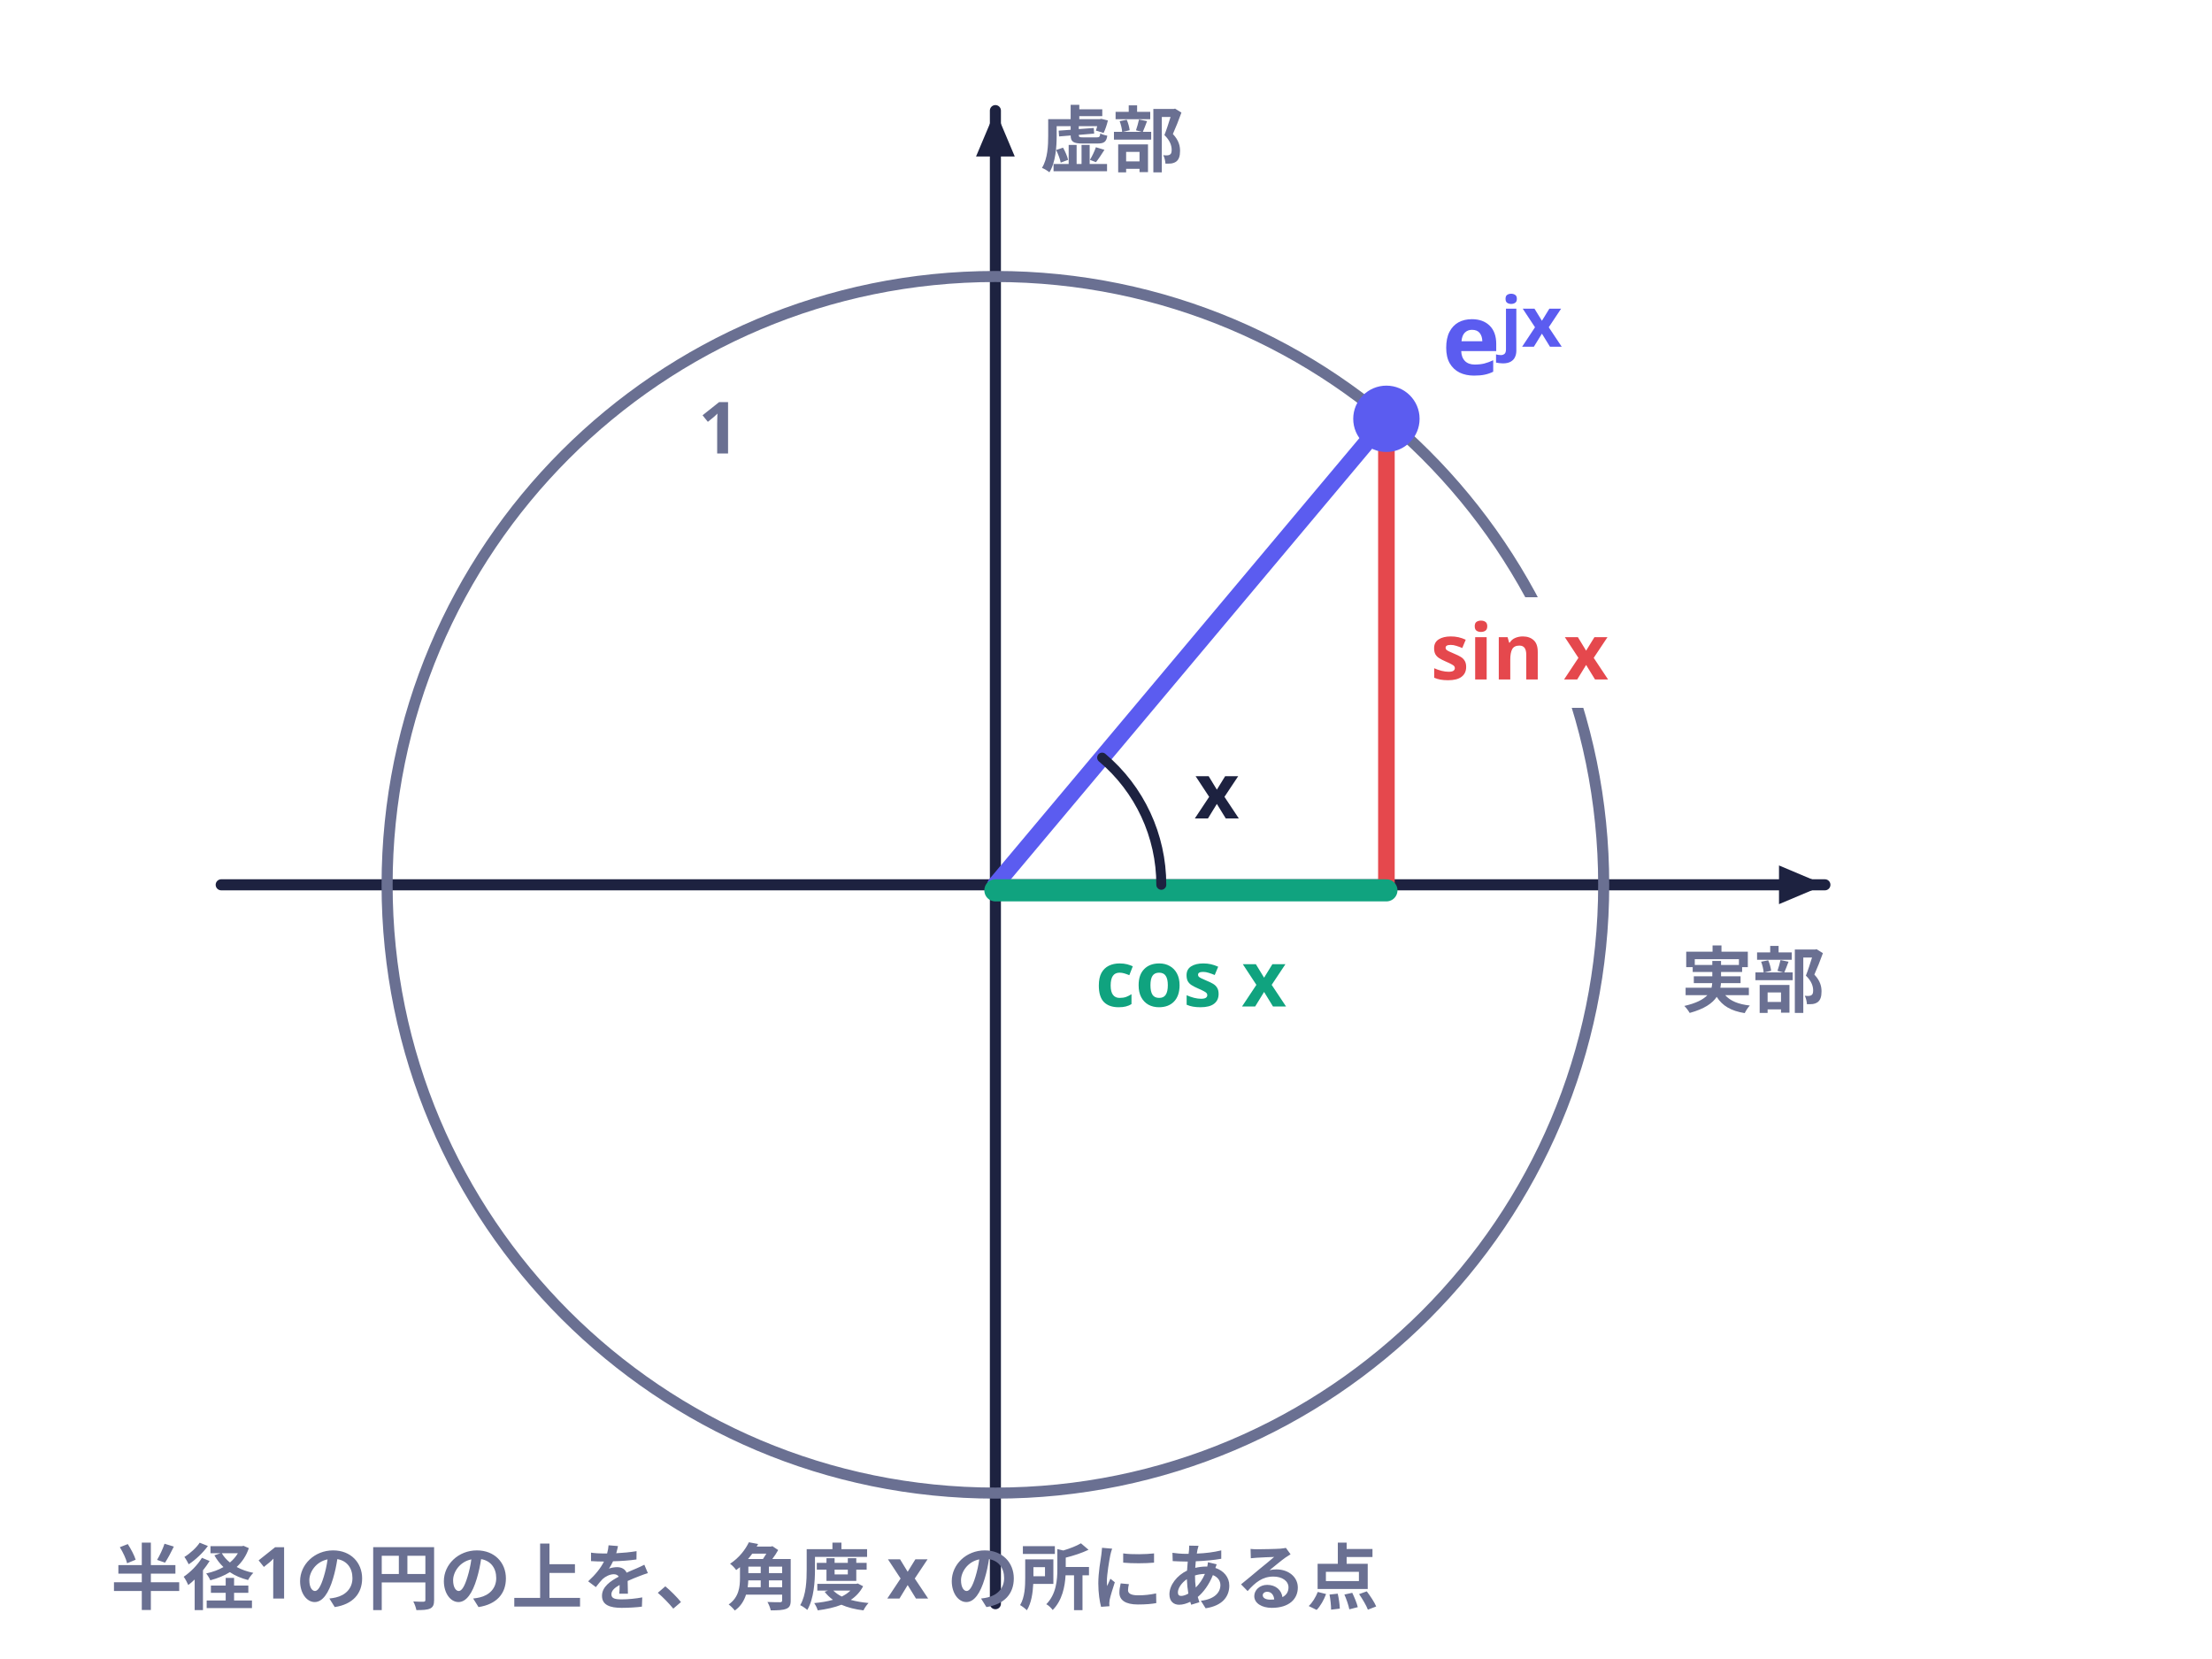
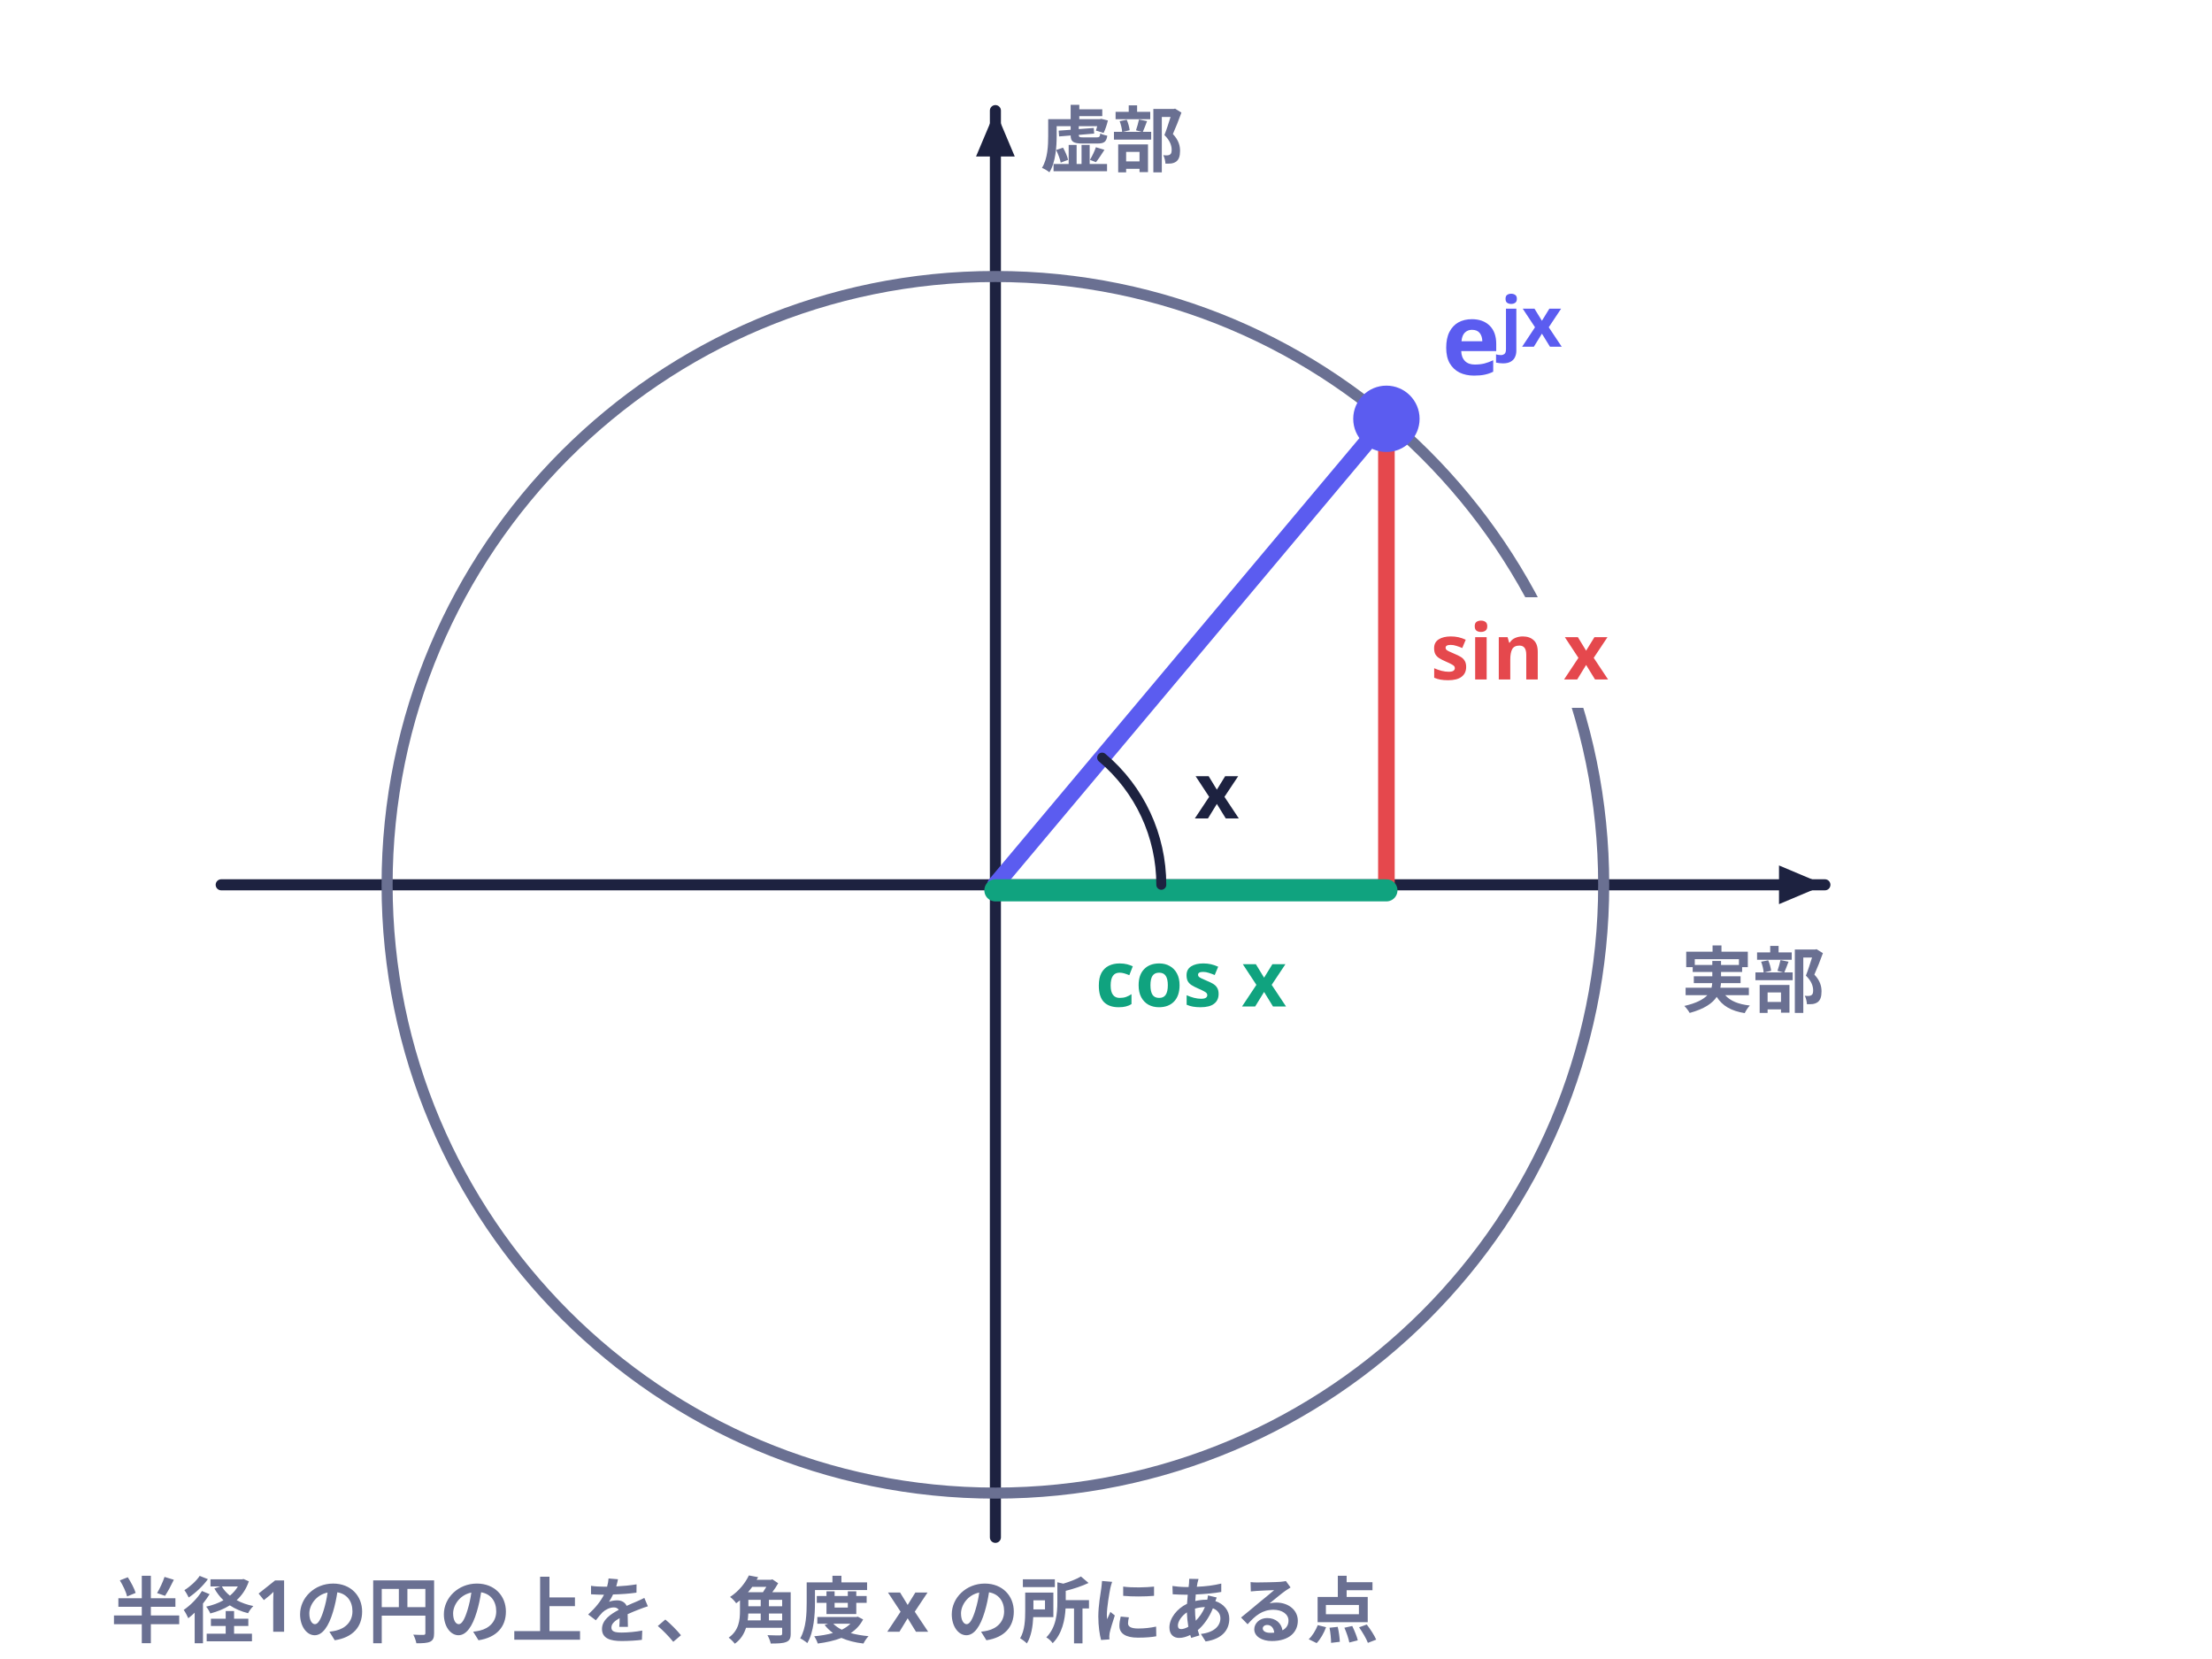
<svg xmlns="http://www.w3.org/2000/svg" viewBox="0 0 400 300" width="400" height="300">
  <rect width="400" height="300" fill="#fff" />
  <polyline points="40,160 330,160" fill="none" stroke="#1d2240" stroke-width="2" stroke-linejoin="round" stroke-linecap="round" />
  <polygon points="330,160 321.7,163.5 321.7,156.5" fill="#1d2240" />
-   <polyline points="180,290 180,20" fill="none" stroke="#1d2240" stroke-width="2" stroke-linejoin="round" stroke-linecap="round" />
+   <polyline points="180,278 180,20" fill="none" stroke="#1d2240" stroke-width="2" stroke-linejoin="round" stroke-linecap="round" />
  <polygon points="180,20 183.5,28.3 176.5,28.3" fill="#1d2240" />
  <text x="330" y="182" text-anchor="end" font-size="13" fill="#6a7092" font-weight="600" font-family="Hiragino Sans, Noto Sans JP, sans-serif">実部</text>
  <text x="188" y="30" text-anchor="start" font-size="13" fill="#6a7092" font-weight="600" font-family="Hiragino Sans, Noto Sans JP, sans-serif">虚部</text>
  <circle cx="180" cy="160" r="110" fill="none" stroke="#6a7092" stroke-width="2" />
  <polyline points="180,160 250.707,75.735" fill="none" stroke="#5b5cf0" stroke-width="3" stroke-linejoin="round" stroke-linecap="round" />
  <polyline points="250.707,75.735 250.707,160" fill="none" stroke="#e5484d" stroke-width="3" stroke-linejoin="round" stroke-linecap="round" />
  <polyline points="180,161 250.707,161" fill="none" stroke="#10a37f" stroke-width="4" stroke-linejoin="round" stroke-linecap="round" />
  <circle cx="250.707" cy="75.735" r="6" fill="#5b5cf0" />
  <text x="260.707" y="67.735" text-anchor="start" font-size="18" fill="#5b5cf0" font-weight="600" font-family="Hiragino Sans, Noto Sans JP, sans-serif">e<tspan baseline-shift="super" font-size="70%">jx</tspan>
  </text>
  <text x="215.353" y="182" text-anchor="middle" font-size="14" fill="#10a37f" font-weight="600" font-family="Hiragino Sans, Noto Sans JP, sans-serif">cos x</text>
  <rect x="256" y="108" width="42" height="20" fill="#fff" />
  <text x="258.707" y="122.868" text-anchor="start" font-size="14" fill="#e5484d" font-weight="600" font-family="Hiragino Sans, Noto Sans JP, sans-serif">sin x</text>
  <path d="M210,160 A30,30 0 0,0 199.3,137.0" fill="none" stroke="#1d2240" stroke-width="1.8" stroke-linejoin="round" stroke-linecap="round" />
  <text x="216" y="148" text-anchor="start" font-size="14" fill="#1d2240" font-weight="600" font-family="Hiragino Sans, Noto Sans JP, sans-serif">x</text>
-   <text x="130" y="82" text-anchor="middle" font-size="13" fill="#6a7092" font-weight="600" font-family="Hiragino Sans, Noto Sans JP, sans-serif">1</text>
-   <text x="20" y="290" text-anchor="start" font-size="13" fill="#6a7092" font-weight="600" font-family="Hiragino Sans, Noto Sans JP, sans-serif">半径1の円の上を、角度 x の所にある点</text>
+   <text x="20" y="296" text-anchor="start" font-size="13" fill="#6a7092" font-weight="600" font-family="Hiragino Sans, Noto Sans JP, sans-serif">半径1の円の上を、角度 x の所にある点</text>
</svg>
